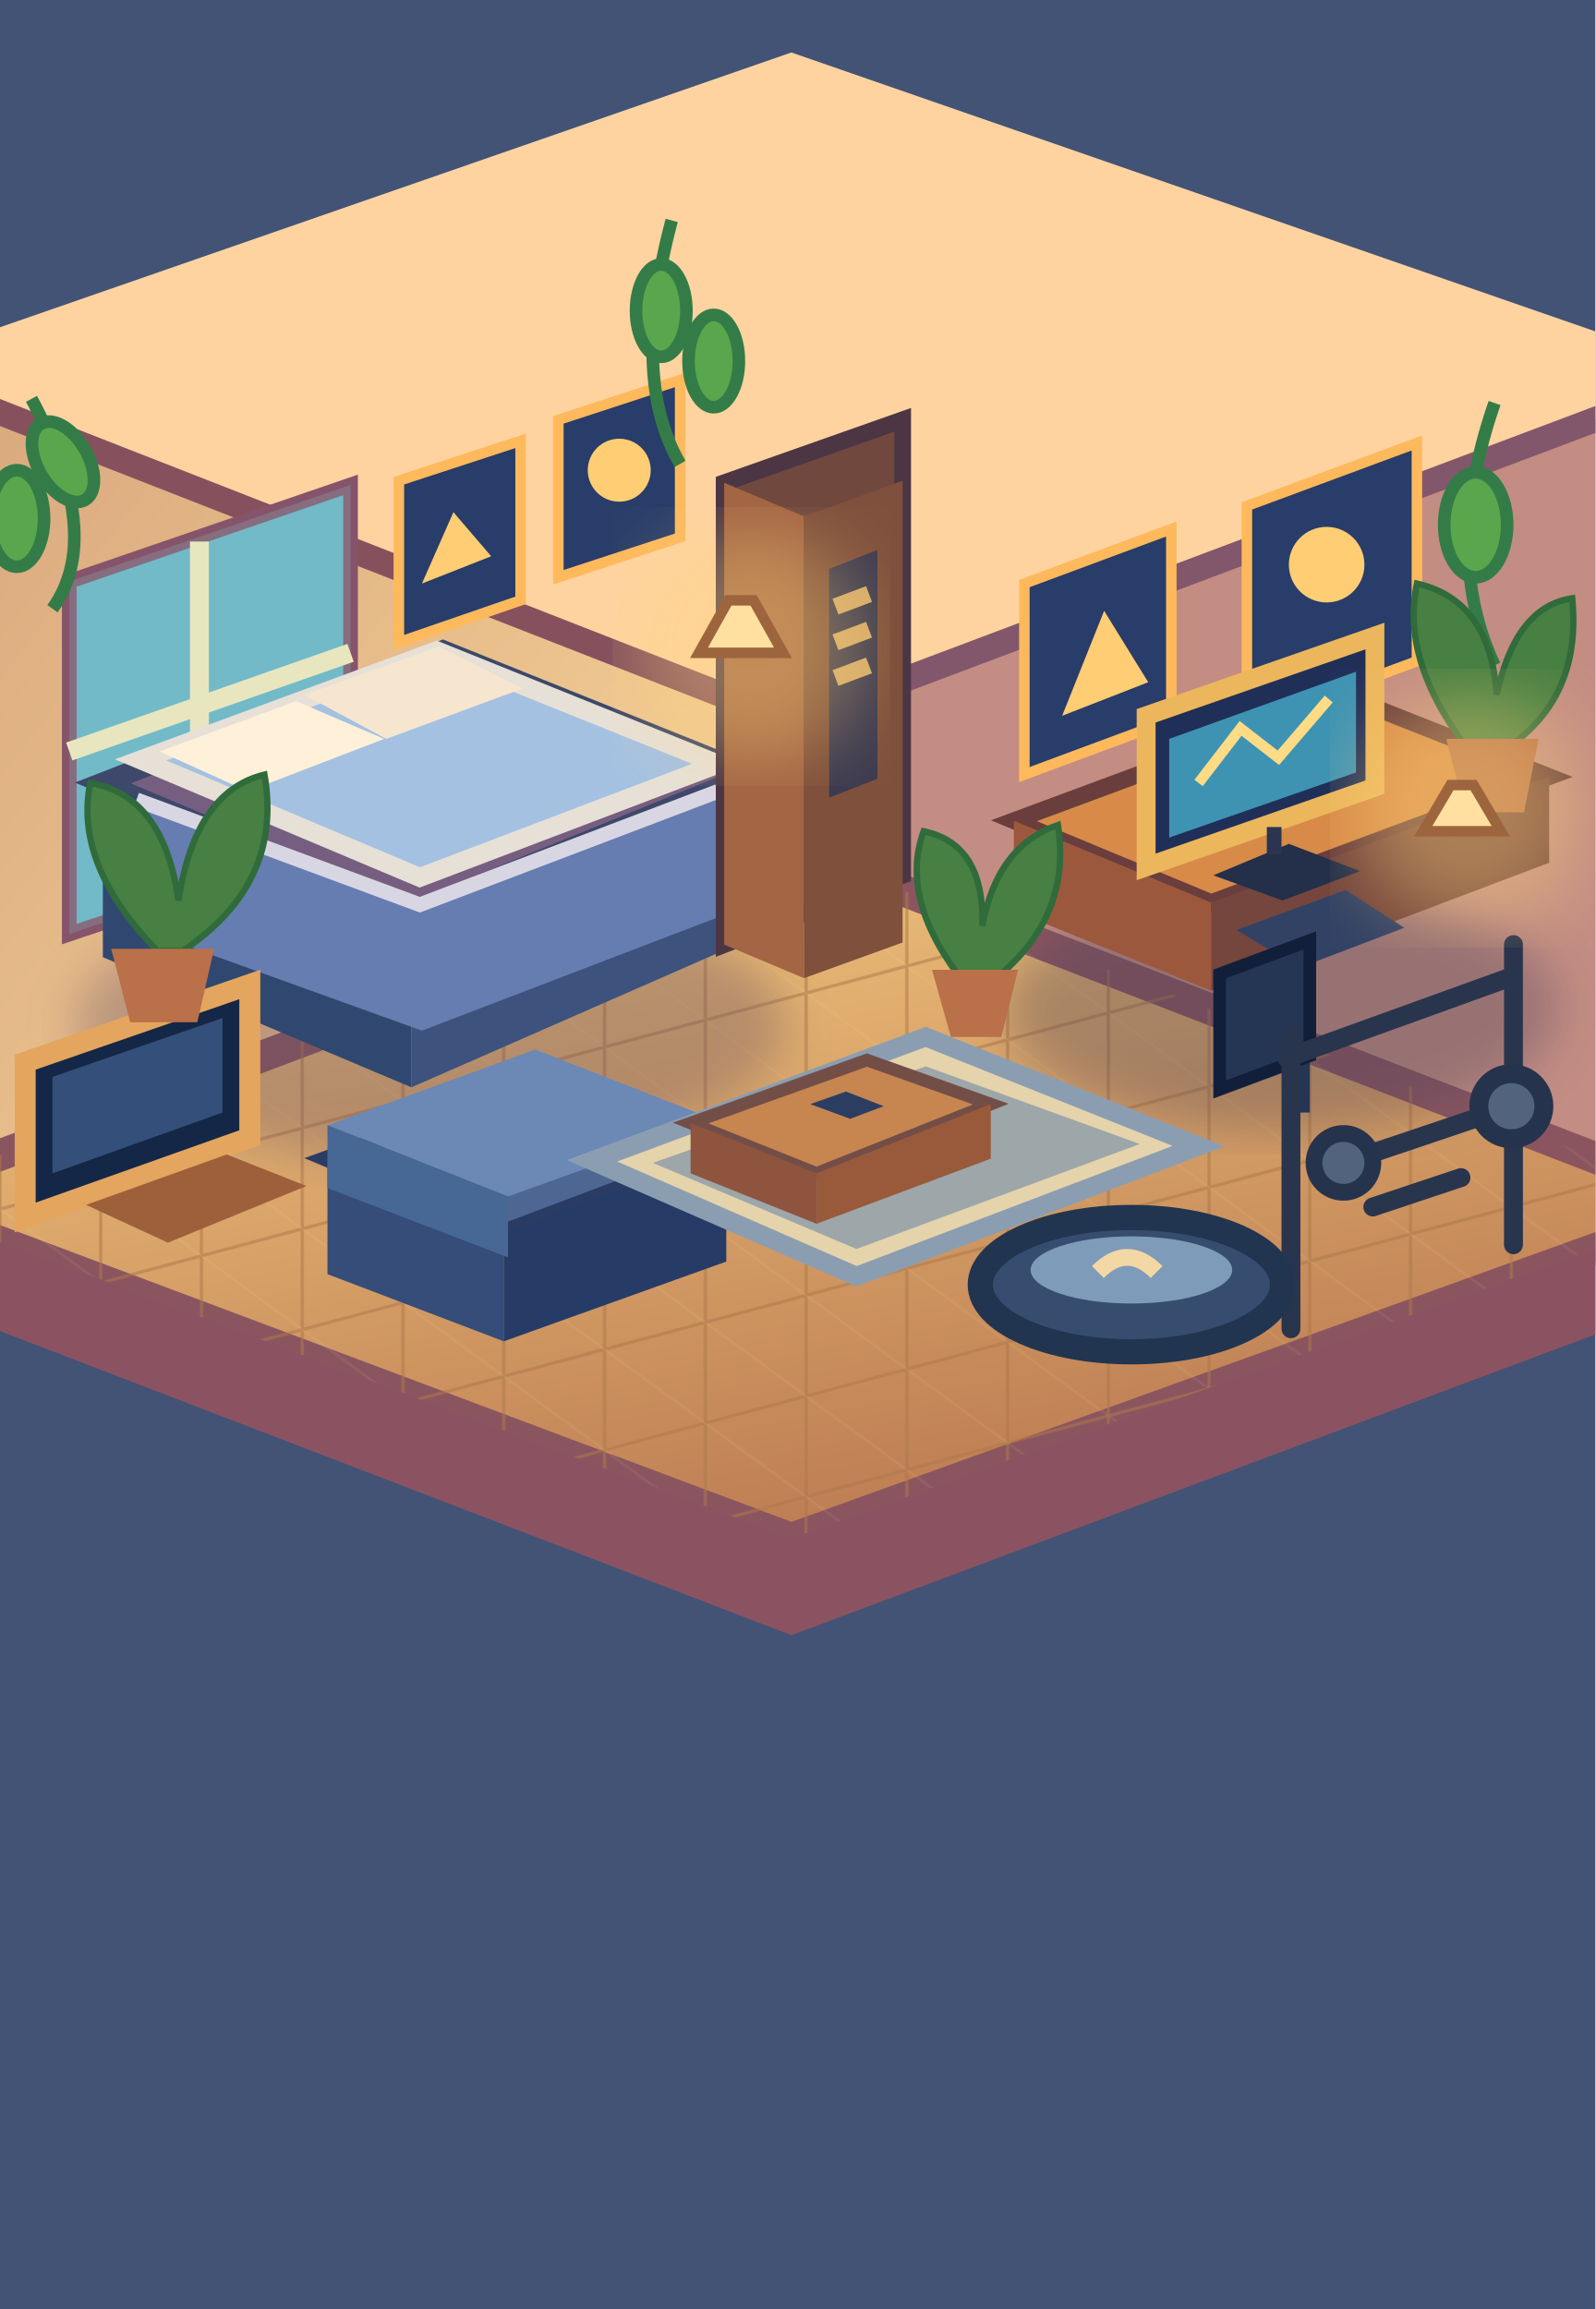
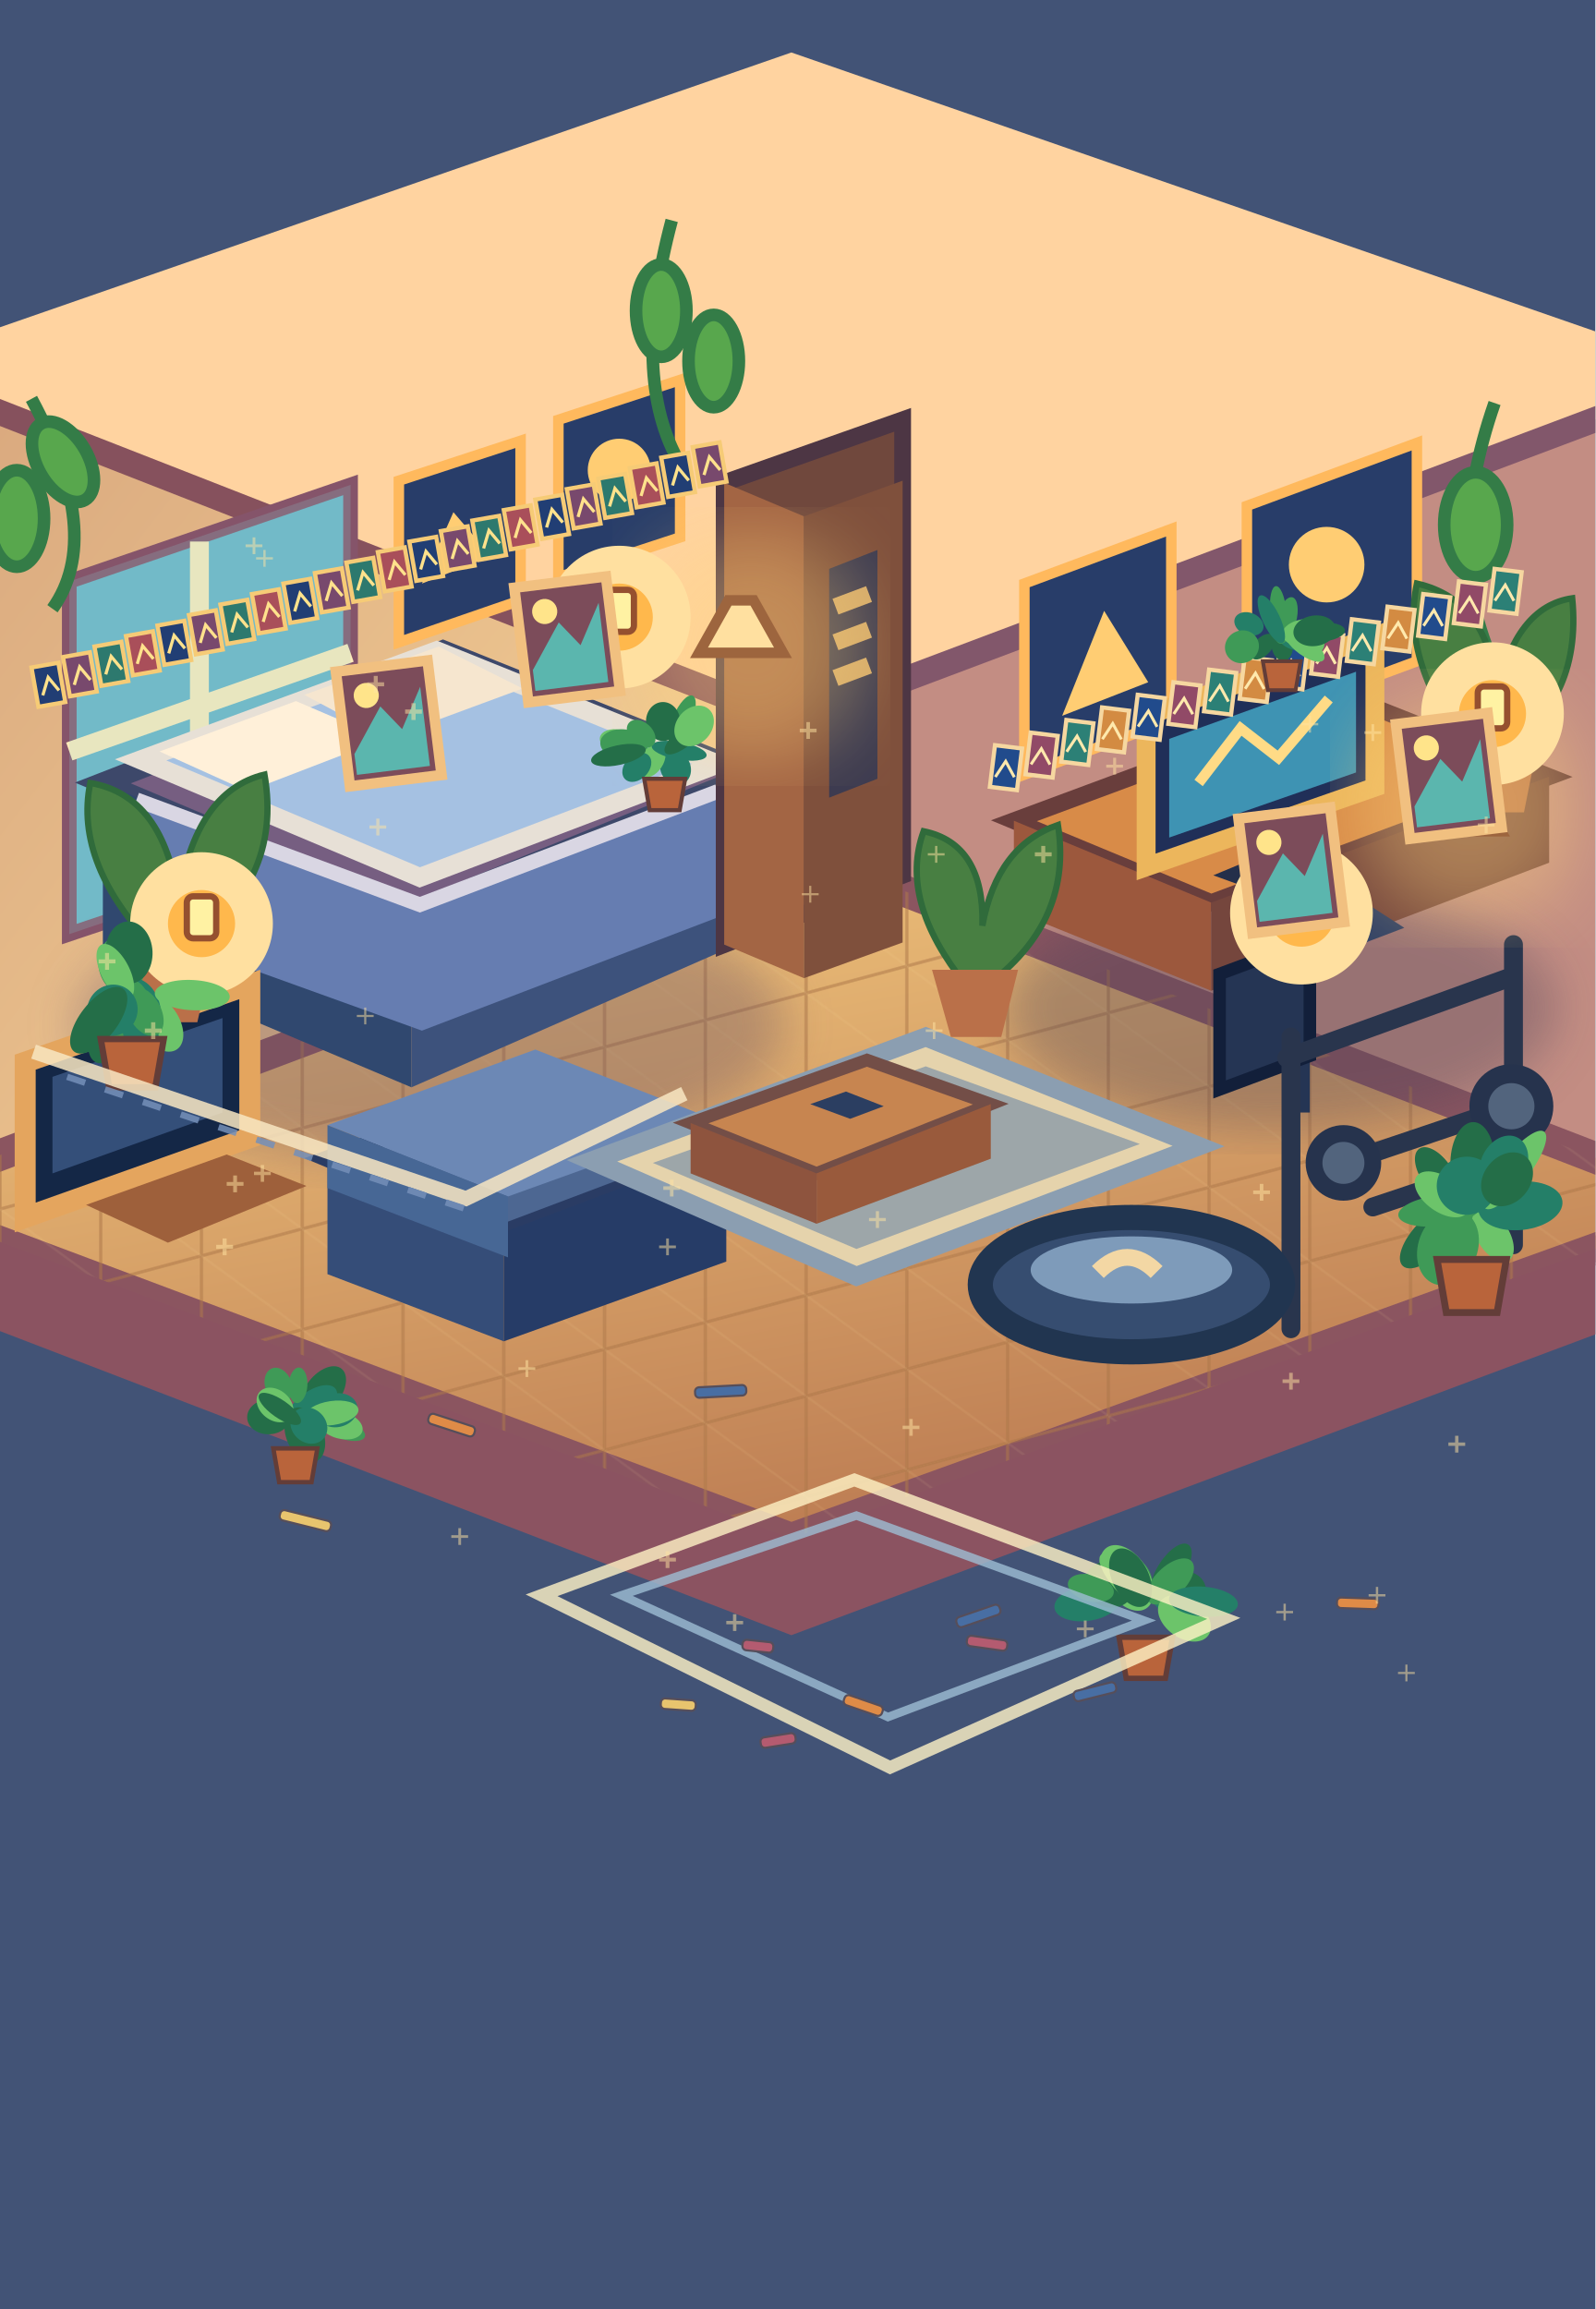
<svg xmlns="http://www.w3.org/2000/svg" viewBox="0 0 760 1100" preserveAspectRatio="xMidYMid slice">
  <defs>
    <linearGradient id="wall" x2="1" y2="1">
      <stop stop-color="#d7a57c" />
      <stop offset="1" stop-color="#ffe0a0" />
    </linearGradient>
    <linearGradient id="floor" x2=".5" y2="1">
      <stop stop-color="#f7ce81" />
      <stop offset="1" stop-color="#bd7d53" />
    </linearGradient>
    <linearGradient id="wood" x2="1" y2="1">
      <stop stop-color="#b96837" />
      <stop offset="1" stop-color="#6e3b36" />
    </linearGradient>
    <linearGradient id="blue" x2="0" y2="1">
      <stop stop-color="#597da9" />
      <stop offset="1" stop-color="#253e70" />
    </linearGradient>
    <pattern id="tile" width="48" height="48" patternUnits="userSpaceOnUse" patternTransform="skewY(-15)">
      <rect width="48" height="48" fill="none" stroke="#ac7749" stroke-width="1.5" />
      <path d="M0 0L48 48" stroke="#ffe3a0" opacity=".14" />
    </pattern>
    <pattern id="plant" width="75" height="75" patternUnits="userSpaceOnUse">
      <circle cx="16" cy="19" r="7" fill="#4e9d4e" />
      <circle cx="29" cy="12" r="9" fill="#78bb55" />
      <circle cx="23" cy="29" r="8" fill="#347f49" />
    </pattern>
    <filter id="shadow">
      <feGaussianBlur stdDeviation="11" />
    </filter>
    <filter id="glow">
      <feGaussianBlur stdDeviation="18" />
    </filter>
  </defs>
  <rect width="760" height="1100" fill="#425376" />
  <path d="M-55 175L377 25L818 178L377 344Z" fill="#ffd3a0" />
  <path d="M-55 175L377 344V733L-55 571Z" fill="url(#wall)" stroke="#86515d" stroke-width="12" />
  <path d="M377 344L818 178V574L377 733Z" fill="#c38d83" stroke="#82576b" stroke-width="12" />
  <path d="M-55 571L377 733L818 574L383 406Z" fill="url(#floor)" stroke="#8b5560" stroke-width="15" />
  <path d="M-55 571L377 733L818 574L383 406Z" fill="url(#tile)" opacity=".55" />
  <path d="M-55 571L377 733L818 574L818 614L377 779L-55 613Z" fill="#8b5361" />
  <g stroke="#85546a" stroke-width="7">
    <path d="M33 277L167 231V400L33 445Z" fill="#6bb4c5" />
    <path d="M95 258V420M33 358L167 311" stroke="#ffebba" stroke-width="9" />
  </g>
  <path d="M33 277L167 231V400L33 445Z" fill="#8ed1d2" opacity=".2" />
  <g fill="#283d69" stroke="#ffb95d" stroke-width="5">
    <path d="M190 229L248 210V286L190 306Z" />
    <path d="M266 200L324 181V256L266 275Z" />
    <path d="M488 278L558 252V343L488 369Z" />
    <path d="M594 241L675 211V315L594 345Z" />
  </g>
  <g fill="#ffcd73">
    <path d="M201 278l15-34 18 21z" />
    <circle cx="295" cy="224" r="15" />
    <path d="M506 341l20-50 21 34z" />
    <circle cx="632" cy="269" r="18" />
  </g>
  <g stroke="#347c47" stroke-width="6" fill="#58a74d">
    <path d="M15 190q35 65 10 100M320 105q-20 75 4 116M712 192q-25 72 0 125" fill="none" />
    <ellipse cx="30" cy="220" rx="12" ry="21" transform="rotate(-30 30 220)" />
    <ellipse cx="8" cy="247" rx="13" ry="23" />
    <ellipse cx="315" cy="148" rx="12" ry="22" />
    <ellipse cx="340" cy="172" rx="12" ry="22" />
    <ellipse cx="703" cy="250" rx="15" ry="25" />
  </g>
  <ellipse cx="205" cy="488" rx="169" ry="65" fill="#654d62" opacity=".35" filter="url(#shadow)" />
  <path d="M49 373L211 310L358 369L196 435Z" fill="#765e81" stroke="#3d486a" stroke-width="10" />
  <path d="M49 373L196 435V518L49 456Z" fill="#30486f" />
  <path d="M196 435L358 369V447L196 518Z" fill="#3d527c" />
  <path d="M67 362L208 310L342 364L200 418Z" fill="#a5c1e2" stroke="#e7e0d6" stroke-width="9" />
  <path d="M65 381L200 431L342 377V437L201 491L65 442Z" fill="#667db1" />
  <path d="M65 381L200 431L342 377" fill="none" stroke="#d9d6e3" stroke-width="7" />
  <path d="M76 358L141 334L183 352L118 377Z" fill="#fff0d9" />
  <path d="M145 331L209 308L249 328L184 352Z" fill="#f6e6cf" />
  <path d="M345 230L430 200V417L345 450Z" fill="#70483d" stroke="#4d3644" stroke-width="8" />
  <path d="M345 230L383 246V466L345 450Z" fill="#a36544" />
  <path d="M383 246L430 229V449L383 466Z" fill="#7f503c" />
  <path d="M395 271L418 262V371L395 380Z" fill="#3d3b50" />
  <path d="M398 289l16-6m-16 23l16-6m-16 23l16-6" stroke="#d4aa6a" stroke-width="8" />
  <ellipse cx="610" cy="480" rx="132" ry="58" fill="#493f57" opacity=".35" filter="url(#shadow)" />
  <path d="M483 391L642 332L738 370L577 430Z" fill="#d88b48" stroke="#693e3c" stroke-width="8" />
  <path d="M483 391L577 430V472L483 434Z" fill="#9c583d" />
  <path d="M577 430L738 370V411L577 472Z" fill="#75463d" />
  <path d="M546 341L655 303L655 375L546 413Z" fill="#202f58" stroke="#ecb65c" stroke-width="9" />
  <path d="M557 352L646 320V368L557 399Z" fill="#3e93b3" />
  <path d="M571 373l20-26 18 14 24-28" stroke="#ffdb86" stroke-width="5" fill="none" />
  <path d="M578 417L614 402L648 415L611 429Z" fill="#242f4a" />
  <path d="M607 394v13" stroke="#2b3552" stroke-width="7" />
  <path d="M589 443L641 424L669 442L619 461Z" fill="#324265" />
  <path d="M619 461v69" stroke="#253554" stroke-width="10" />
  <path d="M581 464L624 448V503L581 519Z" fill="#253554" stroke="#121f3a" stroke-width="6" />
  <path d="M12 506L119 469L119 542L12 580Z" fill="#142746" stroke="#e4a55e" stroke-width="10" />
  <path d="M25 513L106 485V530L25 559Z" fill="#344f79" />
  <path d="M41 574L108 550L146 565L80 592Z" fill="#9e603b" />
  <path d="M156 552L261 514L346 547L240 587Z" fill="#4d6792" stroke="#2a3c64" stroke-width="8" />
  <path d="M156 552L240 587V639L156 607Z" fill="#354d78" />
  <path d="M240 587L346 547V601L240 639Z" fill="#263c67" />
  <path d="M156 536L255 500L342 534L242 570Z" fill="#6c88b5" />
  <path d="M156 536L242 570V599L156 566Z" fill="#476795" />
  <path d="M282 553L441 494L571 546L408 608Z" fill="#e5d3ac" stroke="#8b9eb1" stroke-width="9" />
  <path d="M311 554L441 508L543 545L408 595Z" fill="#6d88a6" opacity=".6" />
  <path d="M329 535L413 505L472 526L389 559Z" fill="#c78550" stroke="#734e47" stroke-width="6" />
  <path d="M329 535L389 559V583L329 559Z" fill="#8e543e" />
  <path d="M389 559L472 526V552L389 583Z" fill="#995a3c" />
  <path d="M386 526l17-6 18 7-16 6Z" fill="#2b3e61" />
  <g stroke="#29354d" stroke-width="9" stroke-linecap="round">
    <path d="M615 494v139M721 450v143M613 504l108-39M640 554l80-27M654 575l42-14" />
  </g>
  <g fill="#26334d">
    <circle cx="640" cy="554" r="18" />
    <circle cx="640" cy="554" r="10" fill="#52647d" />
    <circle cx="720" cy="527" r="20" />
    <circle cx="720" cy="527" r="11" fill="#52647d" />
  </g>
  <ellipse cx="539" cy="612" rx="72" ry="32" fill="#364d70" stroke="#213550" stroke-width="12" />
  <ellipse cx="539" cy="605" rx="48" ry="16" fill="#7e9bba" />
  <path d="M523 606q14-14 28 0" fill="none" stroke="#f3d7a4" stroke-width="8" />
  <g fill="#487f42" stroke="#306b3b" stroke-width="3">
    <path d="M75 453q-40-41-32-80 35 6 42 56 8-52 41-60 9 52-39 84Z" />
    <path d="M460 469q-32-40-20-73 29 6 28 45 7-38 36-48 7 45-32 75Z" />
    <path d="M701 359q-34-43-26-81 35 8 38 53 9-42 36-46 5 51-37 75Z" />
  </g>
  <g fill="#ba7049">
    <path d="M53 452h49l-8 35H62Z" />
    <path d="M444 462h41l-8 32h-24Z" />
    <path d="M689 352h44l-7 35h-28Z" />
  </g>
  <circle cx="358" cy="308" r="55" fill="#ffd57b" opacity=".35" filter="url(#glow)" />
  <circle cx="700" cy="385" r="55" fill="#ffd57b" opacity=".4" filter="url(#glow)" />
  <g fill="#ffe0a0" stroke="#9d653e" stroke-width="5">
    <path d="M347 286l-14 25h40l-14-25Z" />
    <path d="M691 374l-13 22h37l-13-22Z" />
  </g>
+   <g class="room-decoration">
+     <g transform="translate(15 318) rotate(-10)">
+       <rect x="0" y="0" width="13" height="19" fill="#213e74" stroke="#f6cb76" stroke-width="2" />
+       <path d="M3 14L7 6L11 13" stroke="#ffe28c" stroke-width="1.5" fill="none" />
+     </g>
+     <g transform="translate(30 313) rotate(-10)">
+       <rect x="0" y="0" width="13" height="19" fill="#78496d" stroke="#f6cb76" stroke-width="2" />
+       <path d="M3 14L7 6L11 13" stroke="#ffe28c" stroke-width="1.5" fill="none" />
+     </g>
+     <g transform="translate(45 308) rotate(-10)">
+       <rect x="0" y="0" width="13" height="19" fill="#2d796e" stroke="#f6cb76" stroke-width="2" />
+       <path d="M3 14L7 6L11 13" stroke="#ffe28c" stroke-width="1.5" fill="none" />
+     </g>
+     <g transform="translate(60 303) rotate(-10)">
+       <rect x="0" y="0" width="13" height="19" fill="#a94f5a" stroke="#f6cb76" stroke-width="2" />
+       <path d="M3 14L7 6L11 13" stroke="#ffe28c" stroke-width="1.5" fill="none" />
+     </g>
+     <g transform="translate(75 298) rotate(-10)">
+       <rect x="0" y="0" width="13" height="19" fill="#213e74" stroke="#f6cb76" stroke-width="2" />
+       <path d="M3 14L7 6L11 13" stroke="#ffe28c" stroke-width="1.5" fill="none" />
+     </g>
+     <g transform="translate(90 293) rotate(-10)">
+       <rect x="0" y="0" width="13" height="19" fill="#78496d" stroke="#f6cb76" stroke-width="2" />
+       <path d="M3 14L7 6L11 13" stroke="#ffe28c" stroke-width="1.5" fill="none" />
+     </g>
+     <g transform="translate(105 288) rotate(-10)">
+       <rect x="0" y="0" width="13" height="19" fill="#2d796e" stroke="#f6cb76" stroke-width="2" />
+       <path d="M3 14L7 6L11 13" stroke="#ffe28c" stroke-width="1.5" fill="none" />
+     </g>
+     <g transform="translate(120 283) rotate(-10)">
+       <rect x="0" y="0" width="13" height="19" fill="#a94f5a" stroke="#f6cb76" stroke-width="2" />
+       <path d="M3 14L7 6L11 13" stroke="#ffe28c" stroke-width="1.5" fill="none" />
+     </g>
+     <g transform="translate(135 278) rotate(-10)">
+       <rect x="0" y="0" width="13" height="19" fill="#213e74" stroke="#f6cb76" stroke-width="2" />
+       <path d="M3 14L7 6L11 13" stroke="#ffe28c" stroke-width="1.5" fill="none" />
+     </g>
+     <g transform="translate(150 273) rotate(-10)">
+       <rect x="0" y="0" width="13" height="19" fill="#78496d" stroke="#f6cb76" stroke-width="2" />
+       <path d="M3 14L7 6L11 13" stroke="#ffe28c" stroke-width="1.5" fill="none" />
+     </g>
+     <g transform="translate(165 268) rotate(-10)">
+       <rect x="0" y="0" width="13" height="19" fill="#2d796e" stroke="#f6cb76" stroke-width="2" />
+       <path d="M3 14L7 6L11 13" stroke="#ffe28c" stroke-width="1.5" fill="none" />
+     </g>
+     <g transform="translate(180 263) rotate(-10)">
+       <rect x="0" y="0" width="13" height="19" fill="#a94f5a" stroke="#f6cb76" stroke-width="2" />
+       <path d="M3 14L7 6L11 13" stroke="#ffe28c" stroke-width="1.5" fill="none" />
+     </g>
+     <g transform="translate(195 258) rotate(-10)">
+       <rect x="0" y="0" width="13" height="19" fill="#213e74" stroke="#f6cb76" stroke-width="2" />
+       <path d="M3 14L7 6L11 13" stroke="#ffe28c" stroke-width="1.5" fill="none" />
+     </g>
+     <g transform="translate(210 253) rotate(-10)">
+       <rect x="0" y="0" width="13" height="19" fill="#78496d" stroke="#f6cb76" stroke-width="2" />
+       <path d="M3 14L7 6L11 13" stroke="#ffe28c" stroke-width="1.5" fill="none" />
+     </g>
+     <g transform="translate(225 248) rotate(-10)">
+       <rect x="0" y="0" width="13" height="19" fill="#2d796e" stroke="#f6cb76" stroke-width="2" />
+       <path d="M3 14L7 6L11 13" stroke="#ffe28c" stroke-width="1.5" fill="none" />
+     </g>
+     <g transform="translate(240 243) rotate(-10)">
+       <rect x="0" y="0" width="13" height="19" fill="#a94f5a" stroke="#f6cb76" stroke-width="2" />
+       <path d="M3 14L7 6L11 13" stroke="#ffe28c" stroke-width="1.5" fill="none" />
+     </g>
+     <g transform="translate(255 238) rotate(-10)">
+       <rect x="0" y="0" width="13" height="19" fill="#213e74" stroke="#f6cb76" stroke-width="2" />
+       <path d="M3 14L7 6L11 13" stroke="#ffe28c" stroke-width="1.5" fill="none" />
+     </g>
+     <g transform="translate(270 233) rotate(-10)">
+       <rect x="0" y="0" width="13" height="19" fill="#78496d" stroke="#f6cb76" stroke-width="2" />
+       <path d="M3 14L7 6L11 13" stroke="#ffe28c" stroke-width="1.5" fill="none" />
+     </g>
+     <g transform="translate(285 228) rotate(-10)">
+       <rect x="0" y="0" width="13" height="19" fill="#2d796e" stroke="#f6cb76" stroke-width="2" />
+       <path d="M3 14L7 6L11 13" stroke="#ffe28c" stroke-width="1.5" fill="none" />
+     </g>
+     <g transform="translate(300 223) rotate(-10)">
+       <rect x="0" y="0" width="13" height="19" fill="#a94f5a" stroke="#f6cb76" stroke-width="2" />
+       <path d="M3 14L7 6L11 13" stroke="#ffe28c" stroke-width="1.5" fill="none" />
+     </g>
+     <g transform="translate(315 218) rotate(-10)">
+       <rect x="0" y="0" width="13" height="19" fill="#213e74" stroke="#f6cb76" stroke-width="2" />
+       <path d="M3 14L7 6L11 13" stroke="#ffe28c" stroke-width="1.5" fill="none" />
+     </g>
+     <g transform="translate(330 213) rotate(-10)">
+       <rect x="0" y="0" width="13" height="19" fill="#78496d" stroke="#f6cb76" stroke-width="2" />
+       <path d="M3 14L7 6L11 13" stroke="#ffe28c" stroke-width="1.5" fill="none" />
+     </g>
+     <g transform="translate(474 355) rotate(7)">
+       <rect x="0" y="0" width="13" height="20" fill="#214b8c" stroke="#f6d7a0" stroke-width="2" />
+       <path d="M2 15L6 7L11 14" stroke="#ffe9ad" stroke-width="1.4" fill="none" />
+     </g>
+     <g transform="translate(491 349) rotate(7)">
+       <rect x="0" y="0" width="13" height="20" fill="#914a67" stroke="#f6d7a0" stroke-width="2" />
+       <path d="M2 15L6 7L11 14" stroke="#ffe9ad" stroke-width="1.4" fill="none" />
+     </g>
+     <g transform="translate(508 343) rotate(7)">
+       <rect x="0" y="0" width="13" height="20" fill="#2c8076" stroke="#f6d7a0" stroke-width="2" />
+       <path d="M2 15L6 7L11 14" stroke="#ffe9ad" stroke-width="1.4" fill="none" />
+     </g>
+     <g transform="translate(525 337) rotate(7)">
+       <rect x="0" y="0" width="13" height="20" fill="#d38b42" stroke="#f6d7a0" stroke-width="2" />
+       <path d="M2 15L6 7L11 14" stroke="#ffe9ad" stroke-width="1.4" fill="none" />
+     </g>
+     <g transform="translate(542 331) rotate(7)">
+       <rect x="0" y="0" width="13" height="20" fill="#214b8c" stroke="#f6d7a0" stroke-width="2" />
+       <path d="M2 15L6 7L11 14" stroke="#ffe9ad" stroke-width="1.4" fill="none" />
+     </g>
+     <g transform="translate(559 325) rotate(7)">
+       <rect x="0" y="0" width="13" height="20" fill="#914a67" stroke="#f6d7a0" stroke-width="2" />
+       <path d="M2 15L6 7L11 14" stroke="#ffe9ad" stroke-width="1.4" fill="none" />
+     </g>
+     <g transform="translate(576 319) rotate(7)">
+       <rect x="0" y="0" width="13" height="20" fill="#2c8076" stroke="#f6d7a0" stroke-width="2" />
+       <path d="M2 15L6 7L11 14" stroke="#ffe9ad" stroke-width="1.4" fill="none" />
+     </g>
+     <g transform="translate(593 313) rotate(7)">
+       <rect x="0" y="0" width="13" height="20" fill="#d38b42" stroke="#f6d7a0" stroke-width="2" />
+       <path d="M2 15L6 7L11 14" stroke="#ffe9ad" stroke-width="1.4" fill="none" />
+     </g>
+     <g transform="translate(610 307) rotate(7)">
+       <rect x="0" y="0" width="13" height="20" fill="#214b8c" stroke="#f6d7a0" stroke-width="2" />
+       <path d="M2 15L6 7L11 14" stroke="#ffe9ad" stroke-width="1.4" fill="none" />
+     </g>
+     <g transform="translate(627 301) rotate(7)">
+       <rect x="0" y="0" width="13" height="20" fill="#914a67" stroke="#f6d7a0" stroke-width="2" />
+       <path d="M2 15L6 7L11 14" stroke="#ffe9ad" stroke-width="1.4" fill="none" />
+     </g>
+     <g transform="translate(644 295) rotate(7)">
+       <rect x="0" y="0" width="13" height="20" fill="#2c8076" stroke="#f6d7a0" stroke-width="2" />
+       <path d="M2 15L6 7L11 14" stroke="#ffe9ad" stroke-width="1.4" fill="none" />
+     </g>
+     <g transform="translate(661 289) rotate(7)">
+       <rect x="0" y="0" width="13" height="20" fill="#d38b42" stroke="#f6d7a0" stroke-width="2" />
+       <path d="M2 15L6 7L11 14" stroke="#ffe9ad" stroke-width="1.4" fill="none" />
+     </g>
+     <g transform="translate(678 283) rotate(7)">
+       <rect x="0" y="0" width="13" height="20" fill="#214b8c" stroke="#f6d7a0" stroke-width="2" />
+       <path d="M2 15L6 7L11 14" stroke="#ffe9ad" stroke-width="1.4" fill="none" />
+     </g>
+     <g transform="translate(695 277) rotate(7)">
+       <rect x="0" y="0" width="13" height="20" fill="#914a67" stroke="#f6d7a0" stroke-width="2" />
+       <path d="M2 15L6 7L11 14" stroke="#ffe9ad" stroke-width="1.4" fill="none" />
+     </g>
+     <g transform="translate(712 271) rotate(7)">
+       <rect x="0" y="0" width="13" height="20" fill="#2c8076" stroke="#f6d7a0" stroke-width="2" />
+       <path d="M2 15L6 7L11 14" stroke="#ffe9ad" stroke-width="1.4" fill="none" />
+     </g>
+     <g>
+       <circle cx="96" cy="440" r="34" fill="#ffe0a0" />
+       <circle cx="96" cy="440" r="16" fill="#ffb84c" />
+       <rect x="89" y="427" width="14" height="20" fill="#fff2a3" rx="3" stroke="#95502f" stroke-width="3" />
+     </g>
+     <g>
+       <circle cx="620" cy="435" r="34" fill="#ffe0a0" />
+       <circle cx="620" cy="435" r="16" fill="#ffb84c" />
+       <rect x="613" y="422" width="14" height="20" fill="#fff2a3" rx="3" stroke="#95502f" stroke-width="3" />
+     </g>
+     <g>
+       <circle cx="295" cy="294" r="34" fill="#ffe0a0" />
+       <circle cx="295" cy="294" r="16" fill="#ffb84c" />
+       <rect x="288" y="281" width="14" height="20" fill="#fff2a3" rx="3" stroke="#95502f" stroke-width="3" />
+     </g>
+     <g>
+       <circle cx="711" cy="340" r="34" fill="#ffe0a0" />
+       <circle cx="711" cy="340" r="16" fill="#ffb84c" />
+       <rect x="704" y="327" width="14" height="20" fill="#fff2a3" rx="3" stroke="#95502f" stroke-width="3" />
+     </g>
+     <g transform="translate(62 495) scale(1)">
+       <ellipse cx="1.439" cy="-0.539" rx="9.217" ry="14.674" fill="#246e48" transform="rotate(176.8613 1.439402 -0.53872)" />
+       <ellipse cx="-4.3" cy="-34.947" rx="10.699" ry="13.932" fill="#3f9a57" transform="rotate(345.5848 -4.300411 -34.94724)" />
+       <ellipse cx="13.607" cy="-7.821" rx="9.57" ry="15.414" fill="#6cc46a" transform="rotate(145.8186 13.60724 -7.820779)" />
+       <ellipse cx="2.33" cy="-13.343" rx="12.218" ry="15.945" fill="#247f68" transform="rotate(168.9194 2.330247 -13.34328)" />
+       <ellipse cx="-9.258" cy="-5.984" rx="9.22" ry="18.48" fill="#246e48" transform="rotate(201.4525 -9.258312 -5.984199)" />
+       <ellipse cx="-1.98" cy="-12.557" rx="11.56" ry="16.196" fill="#3f9a57" transform="rotate(187.8426 -1.980147 -12.55662)" />
+       <ellipse cx="29.59" cy="-20.935" rx="7.205" ry="17.873" fill="#6cc46a" transform="rotate(92.92762 29.5903 -20.9352)" />
+       <ellipse cx="4.807" cy="-4.064" rx="8.327" ry="17.933" fill="#247f68" transform="rotate(168.9647 4.80695 -4.064186)" />
+       <ellipse cx="-0.557" cy="-41.213" rx="11.226" ry="14.808" fill="#246e48" transform="rotate(357.4497 -0.556932 -41.21279)" />
+       <ellipse cx="6.894" cy="-13.06" rx="7.751" ry="12.501" fill="#3f9a57" transform="rotate(151.3211 6.89383 -13.06045)" />
+       <ellipse cx="-7.055" cy="-32.066" rx="6.758" ry="14.496" fill="#6cc46a" transform="rotate(332.6083 -7.054774 -32.06582)" />
+       <ellipse cx="-8.49" cy="-13.7" rx="11.908" ry="12.405" fill="#247f68" transform="rotate(214.9557 -8.489843 -13.70032)" />
+       <ellipse cx="-14.974" cy="-8.967" rx="8.854" ry="18.988" fill="#246e48" transform="rotate(218.1424 -14.97415 -8.966583)" />
+       <path d="M-14 0L-10 23H12L16 0Z" fill="#b9643b" stroke="#633d38" stroke-width="3" />
+     </g>
+     <g transform="translate(700 600) scale(1.1)">
+       <ellipse cx="1.39" cy="-42.059" rx="9.608" ry="17.438" fill="#246e48" transform="rotate(361.3686 1.389846 -42.05869)" />
+       <ellipse cx="5.943" cy="-30.017" rx="7.635" ry="16.082" fill="#3f9a57" transform="rotate(385.8892 5.943114 -30.01738)" />
+       <ellipse cx="10.195" cy="-10.506" rx="6.982" ry="12.868" fill="#6cc46a" transform="rotate(147.8652 10.19463 -10.50588)" />
+       <ellipse cx="22.098" cy="-23.226" rx="10.468" ry="18.299" fill="#247f68" transform="rotate(443.6341 22.09808 -23.2258)" />
+       <ellipse cx="-16.666" cy="-10.029" rx="7.755" ry="17.693" fill="#246e48" transform="rotate(223.5682 -16.666 -10.02904)" />
+       <ellipse cx="-9.275" cy="-5.26" rx="12.83" ry="16.911" fill="#3f9a57" transform="rotate(200.6243 -9.275112 -5.259694)" />
+       <ellipse cx="19.57" cy="-38.744" rx="6.203" ry="20.952" fill="#6cc46a" transform="rotate(397.6921 19.57031 -38.7439)" />
+       <ellipse cx="14.904" cy="-41.195" rx="9.864" ry="13.04" fill="#247f68" transform="rotate(386.9846 14.90445 -41.19486)" />
+       <ellipse cx="-14.275" cy="-37.167" rx="6.799" ry="13.108" fill="#246e48" transform="rotate(325.4 -14.27508 -37.16691)" />
+       <ellipse cx="-13.077" cy="-21.079" rx="6.613" ry="17.814" fill="#3f9a57" transform="rotate(263.3554 -13.07676 -21.07907)" />
+       <ellipse cx="-11.889" cy="-28.19" rx="7.549" ry="13.479" fill="#6cc46a" transform="rotate(305.5235 -11.88928 -28.19028)" />
+       <ellipse cx="-1.19" cy="-31.927" rx="12.957" ry="12.588" fill="#247f68" transform="rotate(353.8333 -1.190227 -31.92671)" />
+       <ellipse cx="16.315" cy="-34.704" rx="10.011" ry="12.746" fill="#246e48" transform="rotate(400.344 16.31514 -34.70415)" />
+       <path d="M-14 0L-10 23H12L16 0Z" fill="#b9643b" stroke="#633d38" stroke-width="3" />
+     </g>
+     <g transform="translate(316 371) scale(0.65)">
+       <ellipse cx="-32.751" cy="-26.173" rx="9.218" ry="13.229" fill="#246e48" transform="rotate(279.3346 -32.75107 -26.17337)" />
+       <ellipse cx="13.763" cy="-42.966" rx="7.008" ry="19.518" fill="#3f9a57" transform="rotate(383.1578 13.76274 -42.96587)" />
+       <ellipse cx="-33.279" cy="-27.558" rx="8.471" ry="13.461" fill="#6cc46a" transform="rotate(282.4208 -33.27857 -27.55795)" />
+       <ellipse cx="8.911" cy="-7.988" rx="11.019" ry="12.953" fill="#247f68" transform="rotate(155.6624 8.911161 -7.987577)" />
+       <ellipse cx="-0.17" cy="-41.965" rx="12.53" ry="14.271" fill="#246e48" transform="rotate(358.2669 -0.1697478 -41.96501)" />
+       <ellipse cx="-28.84" cy="-24.901" rx="11.268" ry="17.455" fill="#3f9a57" transform="rotate(277.2066 -28.83994 -24.90124)" />
+       <ellipse cx="-8.63" cy="-13.062" rx="8.626" ry="13.382" fill="#6cc46a" transform="rotate(213.4121 -8.629753 -13.06177)" />
+       <ellipse cx="11.591" cy="-20.535" rx="6.492" ry="20.418" fill="#247f68" transform="rotate(100.182 11.59078 -20.53504)" />
+       <ellipse cx="15.188" cy="-30.332" rx="6.774" ry="17.786" fill="#246e48" transform="rotate(410.2527 15.18786 -30.3318)" />
+       <ellipse cx="-16.224" cy="-32.949" rx="8.401" ry="12.049" fill="#3f9a57" transform="rotate(312.7977 -16.22366 -32.94924)" />
+       <ellipse cx="22.566" cy="-38.718" rx="12.824" ry="16.34" fill="#6cc46a" transform="rotate(401.7585 22.566 -38.71788)" />
+       <ellipse cx="-19.423" cy="-8.411" rx="8.827" ry="12.238" fill="#247f68" transform="rotate(224.3171 -19.42281 -8.410695)" />
+       <ellipse cx="-32.919" cy="-17.32" rx="7.2" ry="20.422" fill="#246e48" transform="rotate(257.6502 -32.91886 -17.32026)" />
+       <path d="M-14 0L-10 23H12L16 0Z" fill="#b9643b" stroke="#633d38" stroke-width="3" />
+     </g>
+     <g transform="translate(610 315) scale(0.6)">
+       <ellipse cx="1.378" cy="-12.772" rx="8.553" ry="12.501" fill="#246e48" transform="rotate(173.5973 1.378422 -12.77151)" />
+       <ellipse cx="-1.779" cy="-40.054" rx="6.334" ry="19.654" fill="#3f9a57" transform="rotate(354.6807 -1.779042 -40.05426)" />
+       <ellipse cx="22.307" cy="-15.677" rx="9.84" ry="12.98" fill="#6cc46a" transform="rotate(111.9313 22.30714 -15.67682)" />
+       <ellipse cx="11.987" cy="-19.756" rx="10.773" ry="14.685" fill="#247f68" transform="rotate(104.8979 11.98688 -19.75557)" />
+       <ellipse cx="31.753" cy="-23.026" rx="7.632" ry="19.51" fill="#246e48" transform="rotate(445.5124 31.75318 -23.02597)" />
+       <ellipse cx="4.486" cy="-32.368" rx="7.988" ry="19.034" fill="#3f9a57" transform="rotate(375.3708 4.486188 -32.36752)" />
+       <ellipse cx="19.228" cy="-12.124" rx="7.452" ry="18.743" fill="#6cc46a" transform="rotate(126.0809 19.22821 -12.12435)" />
+       <ellipse cx="-25.018" cy="-29.603" rx="8.859" ry="12.003" fill="#247f68" transform="rotate(292.4173 -25.01828 -29.60302)" />
+       <ellipse cx="-14.132" cy="-11.584" rx="6.99" ry="12.339" fill="#246e48" transform="rotate(222.8338 -14.13221 -11.58383)" />
+       <ellipse cx="-30.575" cy="-11.473" rx="12.859" ry="13.643" fill="#3f9a57" transform="rotate(243.0151 -30.57547 -11.47271)" />
+       <ellipse cx="21.706" cy="-22.305" rx="11.373" ry="20.219" fill="#6cc46a" transform="rotate(446.9966 21.7057 -22.30524)" />
+       <ellipse cx="-7.253" cy="-33.331" rx="6.912" ry="20.791" fill="#247f68" transform="rotate(334.595 -7.253071 -33.3311)" />
+       <ellipse cx="27.077" cy="-24.138" rx="12.12" ry="16.878" fill="#246e48" transform="rotate(441.738 27.07727 -24.13837)" />
+       <path d="M-14 0L-10 23H12L16 0Z" fill="#b9643b" stroke="#633d38" stroke-width="3" />
+     </g>
+     <g transform="translate(140 690) scale(0.7)">
+       <ellipse cx="19.837" cy="-38.468" rx="11.954" ry="20.163" fill="#246e48" transform="rotate(398.5364 19.83658 -38.46786)" />
+       <ellipse cx="32.574" cy="-13.624" rx="6.795" ry="16.761" fill="#3f9a57" transform="rotate(110.0665 32.57363 -13.62394)" />
+       <ellipse cx="31.66" cy="-15.81" rx="9.164" ry="15.512" fill="#6cc46a" transform="rotate(105.5256 31.66014 -15.80965)" />
+       <ellipse cx="11.891" cy="-27.998" rx="10.336" ry="20.705" fill="#247f68" transform="rotate(412.5501 11.89118 -27.99807)" />
+       <ellipse cx="-16.952" cy="-21.497" rx="11.901" ry="14.853" fill="#246e48" transform="rotate(266.6567 -16.95236 -21.49712)" />
+       <ellipse cx="-10.454" cy="-42.818" rx="9.077" ry="12.438" fill="#3f9a57" transform="rotate(339.3383 -10.4543 -42.81786)" />
+       <ellipse cx="-12.854" cy="-29.542" rx="10.31" ry="13.739" fill="#6cc46a" transform="rotate(308.8343 -12.85415 -29.54206)" />
+       <ellipse cx="29.296" cy="-25.938" rx="11.461" ry="14.148" fill="#247f68" transform="rotate(437.3262 29.29596 -25.93847)" />
+       <ellipse cx="7.457" cy="-9.138" rx="12.633" ry="19.614" fill="#246e48" transform="rotate(157.5596 7.457185 -9.138078)" />
+       <ellipse cx="2.764" cy="-42.927" rx="6.431" ry="12.104" fill="#3f9a57" transform="rotate(363.862 2.764473 -42.92732)" />
+       <ellipse cx="25.897" cy="-24.032" rx="8.195" ry="18.217" fill="#6cc46a" transform="rotate(441.7786 25.8967 -24.03205)" />
+       <ellipse cx="10.202" cy="-15.54" rx="11.519" ry="13.35" fill="#247f68" transform="rotate(131.9158 10.20229 -15.53952)" />
+       <ellipse cx="-9.55" cy="-26.855" rx="6.082" ry="17.052" fill="#246e48" transform="rotate(304.8727 -9.550063 -26.85478)" />
+       <path d="M-14 0L-10 23H12L16 0Z" fill="#b9643b" stroke="#633d38" stroke-width="3" />
+     </g>
+     <g transform="translate(545 780) scale(0.85)">
+       <ellipse cx="15.239" cy="-37.345" rx="7.612" ry="17.456" fill="#246e48" transform="rotate(393.2323 15.23924 -37.34517)" />
+       <ellipse cx="-5.197" cy="-32.128" rx="9.506" ry="12.926" fill="#3f9a57" transform="rotate(338.9519 -5.196776 -32.12847)" />
+       <ellipse cx="-9.732" cy="-33.274" rx="12.418" ry="20.33" fill="#6cc46a" transform="rotate(327.6245 -9.732122 -33.27428)" />
+       <ellipse cx="-31.829" cy="-19.067" rx="9.859" ry="18.54" fill="#247f68" transform="rotate(261.6104 -31.82891 -19.06711)" />
+       <ellipse cx="-19.468" cy="-29.457" rx="12.605" ry="14.098" fill="#246e48" transform="rotate(297.6112 -19.46788 -29.45728)" />
+       <ellipse cx="-29.811" cy="-27.651" rx="7.454" ry="13.147" fill="#3f9a57" transform="rotate(284.1451 -29.81097 -27.65106)" />
+       <ellipse cx="-11.616" cy="-31.894" rx="6.64" ry="19.043" fill="#6cc46a" transform="rotate(319.3961 -11.61581 -31.89416)" />
+       <ellipse cx="20.166" cy="-23.058" rx="9.948" ry="15.278" fill="#247f68" transform="rotate(443.876 20.16619 -23.05837)" />
+       <ellipse cx="22.241" cy="-25.508" rx="11.31" ry="12.606" fill="#246e48" transform="rotate(435.5102 22.2413 -25.50771)" />
+       <ellipse cx="14.684" cy="-31.277" rx="8.463" ry="16.518" fill="#3f9a57" transform="rotate(406.2896 14.68366 -31.27736)" />
+       <ellipse cx="22.654" cy="-10.639" rx="10.929" ry="16.449" fill="#6cc46a" transform="rotate(125.4358 22.65432 -10.63854)" />
+       <ellipse cx="33.298" cy="-19.965" rx="8.387" ry="19.358" fill="#247f68" transform="rotate(94.96442 33.29791 -19.96479)" />
+       <ellipse cx="-7.568" cy="-33.401" rx="10.234" ry="17.585" fill="#246e48" transform="rotate(333.8135 -7.567892 -33.4014)" />
+       <path d="M-14 0L-10 23H12L16 0Z" fill="#b9643b" stroke="#633d38" stroke-width="3" />
+     </g>
+     <g opacity=".85">
+       <path d="M16 501L222 571L326 521" stroke="#f8e6c2" stroke-width="7" fill="none" />
+       <path d="M32 513L228 578" stroke="#748fb9" stroke-width="3" stroke-dasharray="9 10" />
+     </g>
+     <g opacity=".8">
+       <path d="M258 760L407 705L583 771L424 842Z" fill="none" stroke="#fff2c5" stroke-width="6" />
+       <path d="M296 760L408 722L545 772L423 818Z" fill="none" stroke="#9dbdd3" stroke-width="4" />
+     </g>
+     <g transform="translate(637 761) rotate(2)">
+       <rect x="0" y="0" width="19.801" height="5" fill="#df8b47" rx="2" stroke="#564e5a" stroke-width="1" />
+     </g>
+     <g transform="translate(331 661) rotate(-3)">
+       <rect x="0" y="0" width="24.423" height="5" fill="#486ea3" rx="2" stroke="#564e5a" stroke-width="1" />
+     </g>
+     <g transform="translate(362 828) rotate(-9)">
+       <rect x="0" y="0" width="16.772" height="5" fill="#b45b70" rx="2" stroke="#564e5a" stroke-width="1" />
+     </g>
+     <g transform="translate(315 809) rotate(4)">
+       <rect x="0" y="0" width="16.651" height="5" fill="#e8c46e" rx="2" stroke="#564e5a" stroke-width="1" />
+     </g>
+     <g transform="translate(205 673) rotate(18)">
+       <rect x="0" y="0" width="22.924" height="5" fill="#df8b47" rx="2" stroke="#564e5a" stroke-width="1" />
+     </g>
+     <g transform="translate(455 771) rotate(-19)">
+       <rect x="0" y="0" width="21.728" height="5" fill="#486ea3" rx="2" stroke="#564e5a" stroke-width="1" />
+     </g>
+     <g transform="translate(461 779) rotate(8)">
+       <rect x="0" y="0" width="19.338" height="5" fill="#b45b70" rx="2" stroke="#564e5a" stroke-width="1" />
+     </g>
+     <g transform="translate(134 719) rotate(14)">
+       <rect x="0" y="0" width="24.897" height="5" fill="#e8c46e" rx="2" stroke="#564e5a" stroke-width="1" />
+     </g>
+     <g transform="translate(403 807) rotate(19)">
+       <rect x="0" y="0" width="19.187" height="5" fill="#df8b47" rx="2" stroke="#564e5a" stroke-width="1" />
+     </g>
+     <g transform="translate(511 806) rotate(-14)">
+       <rect x="0" y="0" width="20.628" height="5" fill="#486ea3" rx="2" stroke="#564e5a" stroke-width="1" />
+     </g>
+     <g transform="translate(354 781) rotate(6)">
+       <rect x="0" y="0" width="14.698" height="5" fill="#b45b70" rx="2" stroke="#564e5a" stroke-width="1" />
+     </g>
+     <g transform="translate(160 320) rotate(-7)">
+       <rect x="0" y="0" width="44" height="55" fill="#7c4c5a" stroke="#f1c080" stroke-width="5" />
+       <path d="M4 40L19 19L28 31L39 12V50H4Z" fill="#5bb6ae" />
+       <circle cx="13" cy="13" r="6" fill="#ffe48a" />
+     </g>
+     <g transform="translate(245 280) rotate(-7)">
+       <rect x="0" y="0" width="44" height="55" fill="#7c4c5a" stroke="#f1c080" stroke-width="5" />
+       <path d="M4 40L19 19L28 31L39 12V50H4Z" fill="#5bb6ae" />
+       <circle cx="13" cy="13" r="6" fill="#ffe48a" />
+     </g>
+     <g transform="translate(590 390) rotate(-7)">
+       <rect x="0" y="0" width="44" height="55" fill="#7c4c5a" stroke="#f1c080" stroke-width="5" />
+       <path d="M4 40L19 19L28 31L39 12V50H4Z" fill="#5bb6ae" />
+       <circle cx="13" cy="13" r="6" fill="#ffe48a" />
+     </g>
+     <g transform="translate(665 345) rotate(-7)">
+       <rect x="0" y="0" width="44" height="55" fill="#7c4c5a" stroke="#f1c080" stroke-width="5" />
+       <path d="M4 40L19 19L28 31L39 12V50H4Z" fill="#5bb6ae" />
+       <circle cx="13" cy="13" r="6" fill="#ffe48a" />
+     </g>
+     <path d="M251 648v8m-4-4h8" stroke="#ffe4a2" stroke-width="1.3" opacity=".5" />
+     <path d="M434 676v8m-4-4h8" stroke="#ffe4a2" stroke-width="1.6" opacity=".5" />
+     <path d="M197 335v8m-4-4h8" stroke="#ffe4a2" stroke-width="2.0" opacity=".5" />
+     <path d="M654 345v8m-4-4h8" stroke="#ffe4a2" stroke-width="1.3" opacity=".5" />
+     <path d="M601 564v8m-4-4h8" stroke="#ffe4a2" stroke-width="1.7" opacity=".5" />
+     <path d="M318 590v8m-4-4h8" stroke="#ffe4a2" stroke-width="1.3" opacity=".5" />
+     <path d="M320 562v8m-4-4h8" stroke="#ffe4a2" stroke-width="1.7" opacity=".5" />
+     <path d="M446 403v8m-4-4h8" stroke="#ffe4a2" stroke-width="1.1" opacity=".5" />
+     <path d="M174 480v8m-4-4h8" stroke="#ffe4a2" stroke-width="1.0" opacity=".5" />
+     <path d="M517 772v8m-4-4h8" stroke="#ffe4a2" stroke-width="1.3" opacity=".5" />
+     <path d="M615 654v8m-4-4h8" stroke="#ffe4a2" stroke-width="1.7" opacity=".5" />
+     <path d="M180 390v8m-4-4h8" stroke="#ffe4a2" stroke-width="1.5" opacity=".5" />
+     <path d="M531 361v8m-4-4h8" stroke="#ffe4a2" stroke-width="1.4" opacity=".5" />
+     <path d="M179 322v8m-4-4h8" stroke="#ffe4a2" stroke-width="1.9" opacity=".5" />
+     <path d="M694 684v8m-4-4h8" stroke="#ffe4a2" stroke-width="1.6" opacity=".5" />
+     <path d="M624 341v8m-4-4h8" stroke="#ffe4a2" stroke-width="1.1" opacity=".5" />
+     <path d="M670 793v8m-4-4h8" stroke="#ffe4a2" stroke-width="1.0" opacity=".5" />
+     <path d="M656 756v8m-4-4h8" stroke="#ffe4a2" stroke-width="1.1" opacity=".5" />
+     <path d="M385 344v8m-4-4h8" stroke="#ffe4a2" stroke-width="1.7" opacity=".5" />
+     <path d="M51 454v8m-4-4h8" stroke="#ffe4a2" stroke-width="1.9" opacity=".5" />
+     <path d="M318 739v8m-4-4h8" stroke="#ffe4a2" stroke-width="1.8" opacity=".5" />
+     <path d="M73 487v8m-4-4h8" stroke="#ffe4a2" stroke-width="2.0" opacity=".5" />
+     <path d="M708 389v8m-4-4h8" stroke="#ffe4a2" stroke-width="1.4" opacity=".5" />
+     <path d="M219 728v8m-4-4h8" stroke="#ffe4a2" stroke-width="1.3" opacity=".5" />
+     <path d="M350 769v8m-4-4h8" stroke="#ffe4a2" stroke-width="1.6" opacity=".5" />
+     <path d="M445 487v8m-4-4h8" stroke="#ffe4a2" stroke-width="1.2" opacity=".5" />
+     <path d="M418 577v8m-4-4h8" stroke="#ffe4a2" stroke-width="1.5" opacity=".5" />
+     <path d="M386 422v8m-4-4h8" stroke="#ffe4a2" stroke-width="1.0" opacity=".5" />
+     <path d="M497 403v8m-4-4h8" stroke="#ffe4a2" stroke-width="1.9" opacity=".5" />
+     <path d="M107 590v8m-4-4h8" stroke="#ffe4a2" stroke-width="1.9" opacity=".5" />
+     <path d="M612 764v8m-4-4h8" stroke="#ffe4a2" stroke-width="1.1" opacity=".5" />
+     <path d="M121 256v8m-4-4h8" stroke="#ffe4a2" stroke-width="1.3" opacity=".5" />
+     <path d="M112 560v8m-4-4h8" stroke="#ffe4a2" stroke-width="1.8" opacity=".5" />
+     <path d="M126 262v8m-4-4h8" stroke="#ffe4a2" stroke-width="1.1" opacity=".5" />
+     <path d="M125 555v8m-4-4h8" stroke="#ffe4a2" stroke-width="1.6" opacity=".5" />
+   </g>
</svg>
